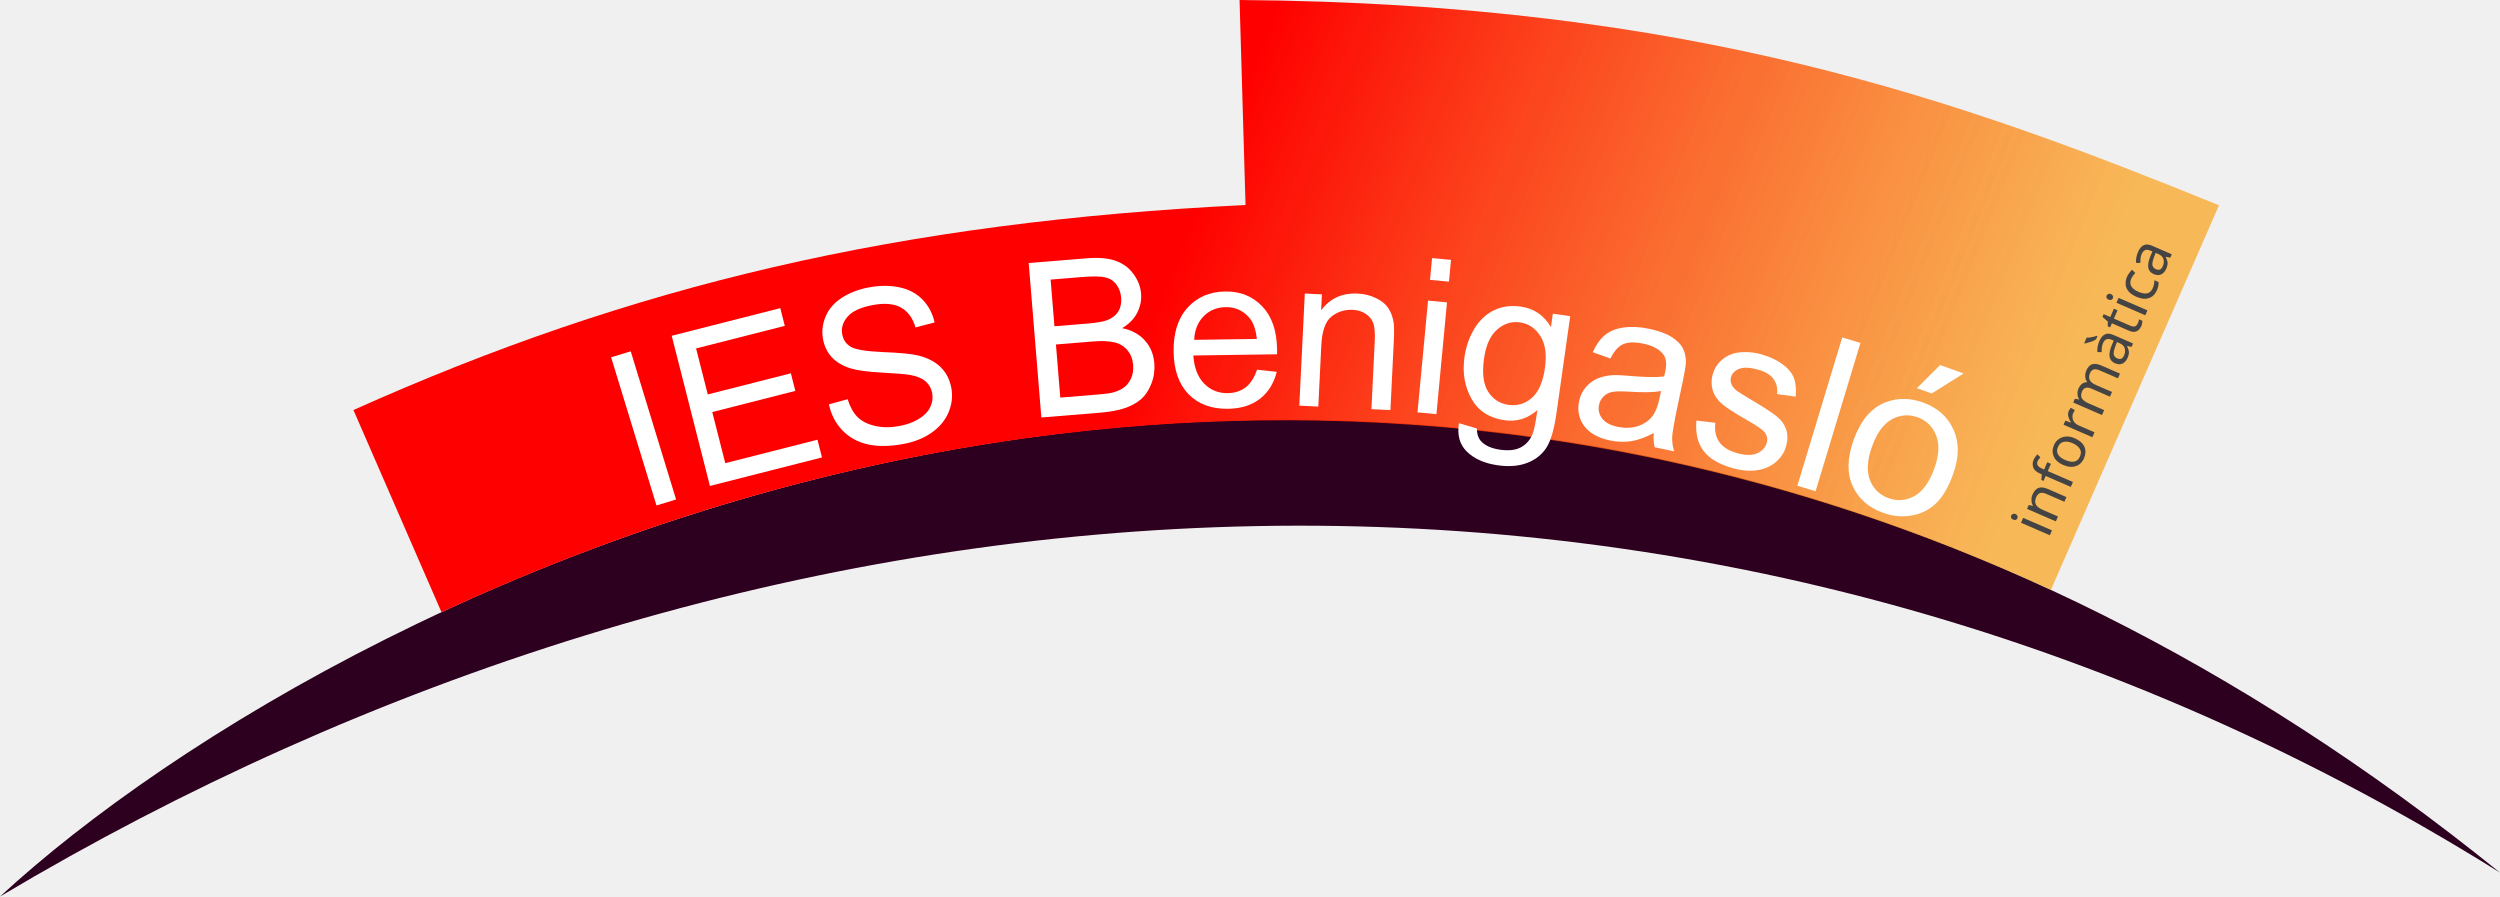
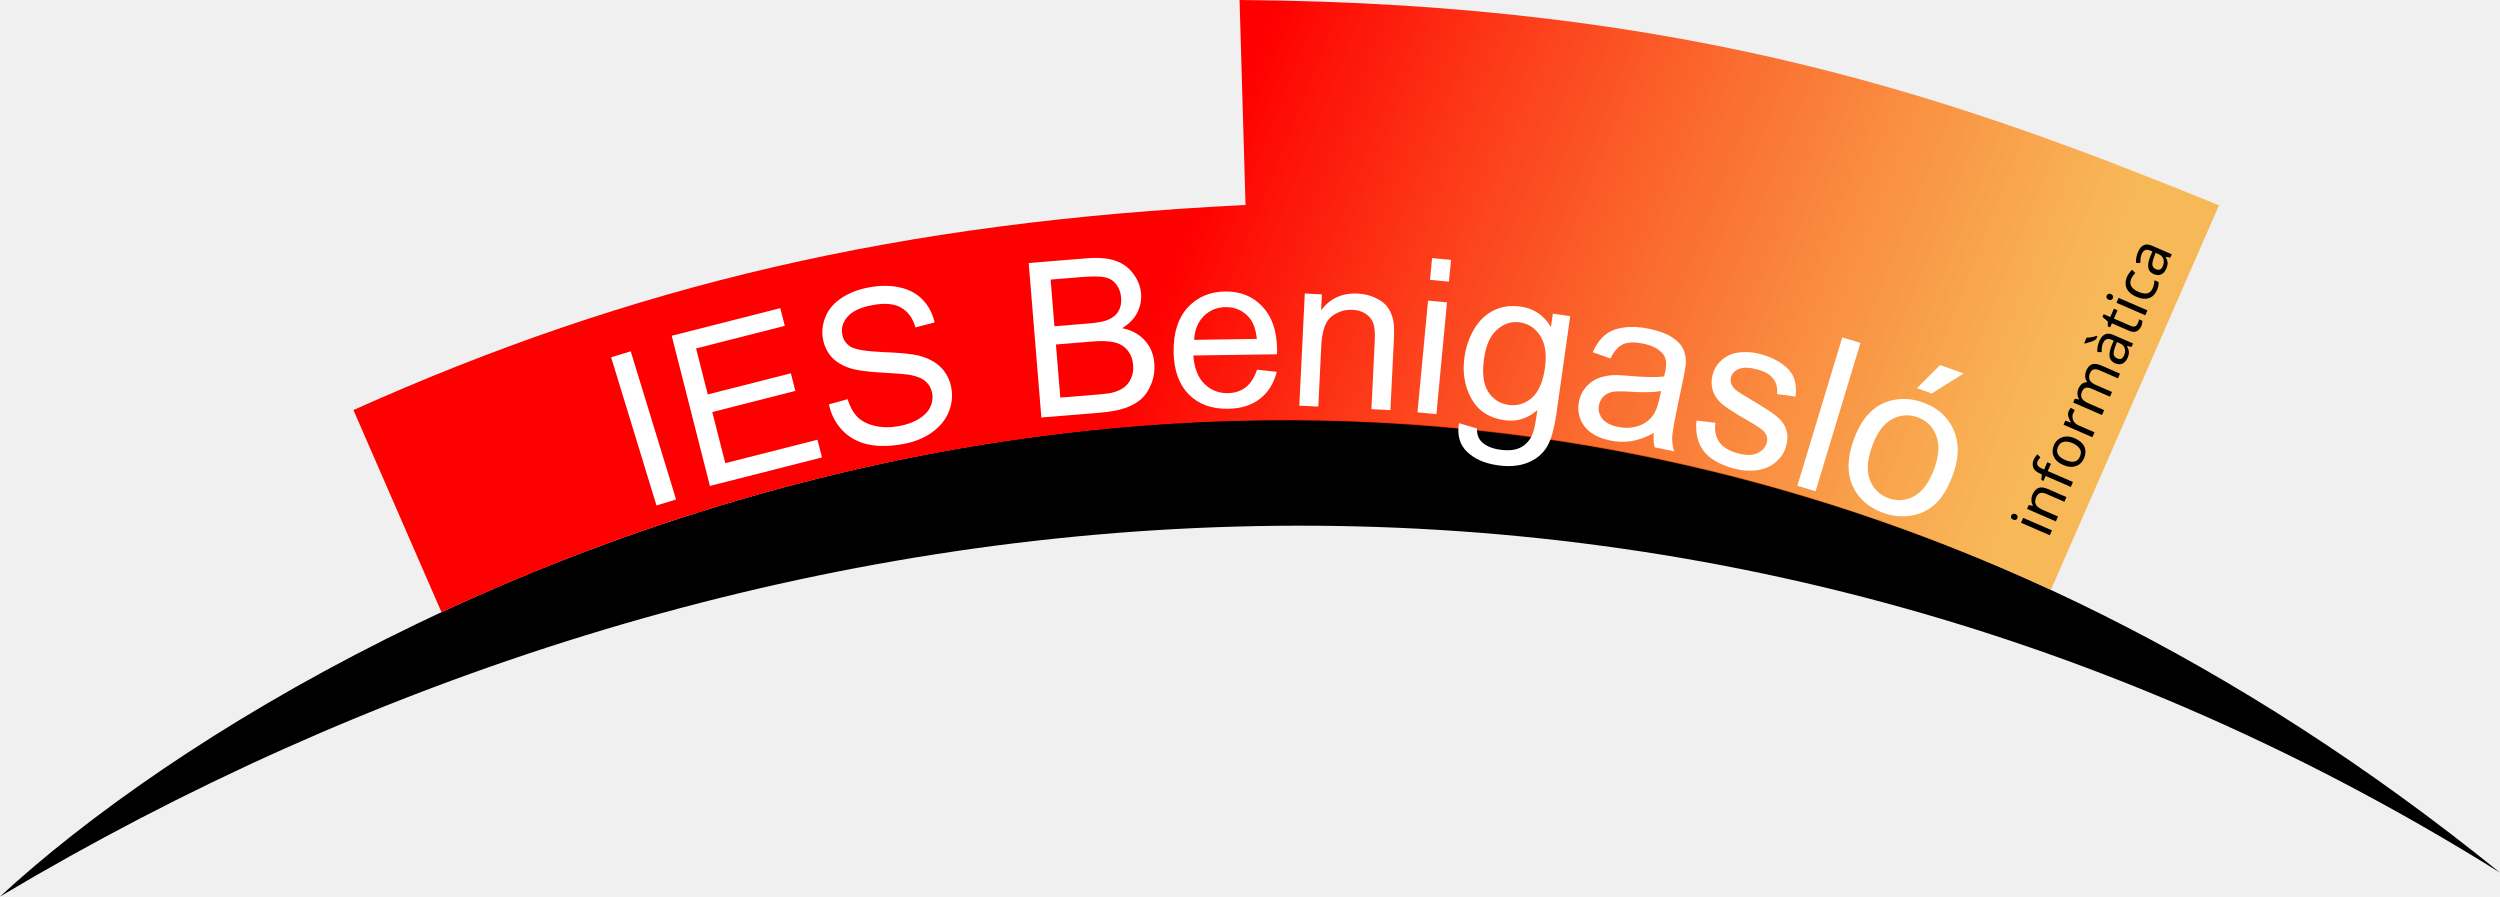
<svg xmlns="http://www.w3.org/2000/svg" xmlns:xlink="http://www.w3.org/1999/xlink" width="167.86mm" height="60.197mm" viewBox="0 0 167.86 60.197" version="1.1" id="svg8">
  <defs id="defs2">
    <linearGradient id="linearGradient2606">
      <stop style="stop-color:#77216f;stop-opacity:0;" offset="0" id="stop2604" />
      <stop style="stop-color:#77216f;stop-opacity:1;" offset="1" id="stop2602" />
    </linearGradient>
    <linearGradient id="linearGradient2598">
      <stop style="stop-color:#77216f;stop-opacity:0;" offset="0" id="stop2596" />
      <stop style="stop-color:#77216f;stop-opacity:1;" offset="1" id="stop2594" />
    </linearGradient>
    <linearGradient id="linearGradient895-7">
      <stop style="stop-color:#fe0000;stop-opacity:1" offset="0" id="stop891" />
      <stop id="stop899" offset="1" style="stop-color:#fba015;stop-opacity:0.69" />
    </linearGradient>
    <linearGradient xlink:href="#linearGradient895-7" id="linearGradient897" x1="117.521" y1="42.901" x2="171.763" y2="64.487" gradientUnits="userSpaceOnUse" />
    <linearGradient xlink:href="#linearGradient2598" id="linearGradient2558" x1="171.438" y1="50.499" x2="182.948" y2="50.499" gradientUnits="userSpaceOnUse" />
    <linearGradient xlink:href="#linearGradient2606" id="linearGradient2560" x1="171.475" y1="57.119" x2="188.481" y2="57.119" gradientUnits="userSpaceOnUse" />
  </defs>
  <g id="layer1" transform="translate(-34.02399,-37.00109)">
-     <path id="path3744" d="M 34.024,97.199 C 83.349,67.787 146.527,61.015 201.884,95.593 130.738,38.07 57.035,75.96 34.024,97.199 Z" style="fill:#2c001e;fill-opacity:1;stroke:none;stroke-width:0.333;stroke-linecap:butt;stroke-linejoin:miter;stroke-miterlimit:4;stroke-dasharray:none;stroke-opacity:1" />
+     <path id="path3744" d="M 34.024,97.199 C 83.349,67.787 146.527,61.015 201.884,95.593 130.738,38.07 57.035,75.96 34.024,97.199 Z" style="fill:#000000;fill-opacity:1;stroke:none;stroke-width:0.333;stroke-linecap:butt;stroke-linejoin:miter;stroke-miterlimit:4;stroke-dasharray:none;stroke-opacity:1" />
    <path id="path4551" d="M 63.668,78.106 57.755,64.532 C 76.446,56.153 94.345,51.903 117.654,50.766 l -0.401,-13.765 c 30.491,0.225 48.473,6.757 65.763,13.783 L 171.73,76.605 C 120.959,53.3 76.921,72.008 63.668,78.106 Z" style="fill:url(#linearGradient897);fill-opacity:1;stroke:none;stroke-width:0.333;stroke-linecap:butt;stroke-linejoin:miter;stroke-miterlimit:4;stroke-dasharray:none;stroke-opacity:1" />
    <g id="text4555" style="font-style:normal;font-variant:normal;font-weight:normal;font-stretch:normal;font-size:50.8px;line-height:1.25;font-family:Arial;-inkscape-font-specification:'Arial, Normal';font-variant-ligatures:normal;font-variant-caps:normal;font-variant-numeric:normal;font-feature-settings:normal;text-align:start;letter-spacing:0px;word-spacing:0px;writing-mode:lr-tb;text-anchor:start;fill:#ffffff;fill-opacity:1;stroke:none;stroke-width:0.772" transform="matrix(0.2861304,0,0,0.2861304,-11.1464,83.79816)" aria-label="IES Benigasló">
      <path id="path848" style="font-style:normal;font-variant:normal;font-weight:normal;font-stretch:normal;font-size:50.8px;font-family:Arial;-inkscape-font-specification:'Arial, Normal';font-variant-ligatures:normal;font-variant-caps:normal;font-variant-numeric:normal;font-feature-settings:normal;text-align:start;writing-mode:lr-tb;text-anchor:start;fill:#ffffff;fill-opacity:1;stroke-width:0.772" d="m 311.918,-44.935 -10.644,-34.771 4.601,-1.409 10.644,34.771 z" />
      <path id="path850" style="font-style:normal;font-variant:normal;font-weight:normal;font-stretch:normal;font-size:50.8px;font-family:Arial;-inkscape-font-specification:'Arial, Normal';font-variant-ligatures:normal;font-variant-caps:normal;font-variant-numeric:normal;font-feature-settings:normal;text-align:start;writing-mode:lr-tb;text-anchor:start;fill:#ffffff;fill-opacity:1;stroke-width:0.772" d="m 324.457,-49.519 -8.967,-35.241 25.481,-6.484 1.058,4.159 -20.818,5.297 2.746,10.793 19.495,-4.961 1.052,4.135 -19.495,4.961 3.052,11.995 21.635,-5.505 1.058,4.159 z" />
      <path id="path852" style="font-style:normal;font-variant:normal;font-weight:normal;font-stretch:normal;font-size:50.8px;font-family:Arial;-inkscape-font-specification:'Arial, Normal';font-variant-ligatures:normal;font-variant-caps:normal;font-variant-numeric:normal;font-feature-settings:normal;text-align:start;writing-mode:lr-tb;text-anchor:start;fill:#ffffff;fill-opacity:1;stroke-width:0.772" d="m 352.381,-68.671 4.393,-1.208 q 0.809,2.626 2.273,4.148 1.484,1.493 4.121,2.12 2.632,0.602 5.682,0.043 2.708,-0.496 4.635,-1.681 1.926,-1.185 2.672,-2.759 0.765,-1.603 0.462,-3.262 -0.308,-1.684 -1.512,-2.749 -1.208,-1.09 -3.609,-1.533 -1.542,-0.297 -6.685,-0.566 -5.148,-0.293 -7.316,-0.98 -2.808,-0.873 -4.438,-2.616 -1.611,-1.773 -2.062,-4.237 -0.496,-2.708 0.612,-5.332 1.104,-2.648 3.832,-4.409 2.729,-1.761 6.34,-2.422 3.977,-0.729 7.239,0.01 3.282,0.71 5.373,2.899 2.091,2.189 2.789,5.314 l -4.476,1.173 q -0.987,-3.324 -3.427,-4.668 -2.416,-1.348 -6.539,-0.593 -4.294,0.787 -5.98,2.735 -1.666,1.919 -1.259,4.139 0.353,1.927 1.972,2.917 1.594,0.994 7.594,1.257 6.019,0.234 8.345,0.816 3.387,0.867 5.282,2.815 1.891,1.923 2.418,4.802 0.523,2.855 -0.647,5.692 -1.174,2.813 -3.989,4.791 -2.795,1.949 -6.626,2.651 -4.855,0.889 -8.408,0.078 -3.529,-0.816 -5.926,-3.302 -2.377,-2.515 -3.132,-6.084 z" />
      <path id="path854" style="font-style:normal;font-variant:normal;font-weight:normal;font-stretch:normal;font-size:50.8px;font-family:Arial;-inkscape-font-specification:'Arial, Normal';font-variant-ligatures:normal;font-variant-caps:normal;font-variant-numeric:normal;font-feature-settings:normal;text-align:start;writing-mode:lr-tb;text-anchor:start;fill:#ffffff;fill-opacity:1;stroke-width:0.772" d="m 402.231,-65.583 -2.968,-36.242 13.597,-1.113 q 4.153,-0.34 6.741,0.568 2.611,0.881 4.208,3.065 1.62,2.157 1.825,4.654 0.19,2.324 -0.902,4.479 -1.093,2.155 -3.536,3.625 3.367,0.695 5.313,2.875 1.97,2.178 2.229,5.343 0.209,2.546 -0.699,4.836 -0.885,2.263 -2.37,3.579 -1.485,1.316 -3.832,2.131 -2.325,0.788 -5.786,1.071 z m 3.075,-21.406 7.837,-0.642 q 3.189,-0.261 4.539,-0.795 1.785,-0.694 2.596,-2.029 0.836,-1.338 0.68,-3.241 -0.148,-1.805 -1.124,-3.094 -0.979,-1.314 -2.626,-1.676 -1.649,-0.388 -5.556,-0.068 l -7.244,0.593 z m 1.371,16.737 9.024,-0.739 q 2.324,-0.19 3.249,-0.44 1.632,-0.432 2.688,-1.216 1.056,-0.783 1.665,-2.152 0.608,-1.394 0.466,-3.124 -0.166,-2.027 -1.326,-3.425 -1.162,-1.423 -3.065,-1.864 -1.88,-0.468 -5.341,-0.185 l -8.381,0.686 z" />
      <path id="path856" style="font-style:normal;font-variant:normal;font-weight:normal;font-stretch:normal;font-size:50.8px;font-family:Arial;-inkscape-font-specification:'Arial, Normal';font-variant-ligatures:normal;font-variant-caps:normal;font-variant-numeric:normal;font-feature-settings:normal;text-align:start;writing-mode:lr-tb;text-anchor:start;fill:#ffffff;fill-opacity:1;stroke-width:0.772" d="m 452.854,-76.801 4.621,0.504 q -1.033,4.059 -3.952,6.333 -2.919,2.275 -7.508,2.341 -5.779,0.084 -9.228,-3.414 -3.425,-3.523 -3.518,-9.946 -0.096,-6.647 3.273,-10.367 3.37,-3.72 8.826,-3.799 5.283,-0.076 8.683,3.471 3.4,3.548 3.495,10.071 0.006,0.397 -0.008,1.191 l -19.643,0.284 q 0.311,4.337 2.552,6.611 2.241,2.275 5.539,2.227 2.455,-0.036 4.173,-1.35 1.717,-1.315 2.693,-4.157 z m -14.763,-7.005 14.708,-0.213 q -0.346,-3.319 -1.759,-4.961 -2.17,-2.549 -5.568,-2.499 -3.075,0.045 -5.154,2.134 -2.054,2.089 -2.227,5.539 z" />
      <path id="path858" style="font-style:normal;font-variant:normal;font-weight:normal;font-stretch:normal;font-size:50.8px;font-family:Arial;-inkscape-font-specification:'Arial, Normal';font-variant-ligatures:normal;font-variant-caps:normal;font-variant-numeric:normal;font-feature-settings:normal;text-align:start;writing-mode:lr-tb;text-anchor:start;fill:#ffffff;fill-opacity:1;stroke-width:0.772" d="m 462.767,-68.36 1.286,-26.311 4.014,0.196 -0.183,3.741 q 3.111,-4.194 8.586,-3.926 2.378,0.116 4.318,1.08 1.966,0.94 2.889,2.376 0.923,1.436 1.226,3.363 0.187,1.251 0.036,4.348 l -0.791,16.178 -4.46,-0.218 0.782,-16.005 q 0.133,-2.725 -0.322,-4.089 -0.454,-1.388 -1.753,-2.246 -1.273,-0.882 -3.057,-0.969 -2.849,-0.139 -5.019,1.568 -2.145,1.708 -2.392,6.762 l -0.702,14.37 z" />
      <path id="path860" style="font-style:normal;font-variant:normal;font-weight:normal;font-stretch:normal;font-size:50.8px;font-family:Arial;-inkscape-font-specification:'Arial, Normal';font-variant-ligatures:normal;font-variant-caps:normal;font-variant-numeric:normal;font-feature-settings:normal;text-align:start;writing-mode:lr-tb;text-anchor:start;fill:#ffffff;fill-opacity:1;stroke-width:0.772" d="m 493.436,-97.876 0.483,-5.112 4.445,0.42 -0.483,5.112 z m -2.938,31.091 2.479,-26.226 4.445,0.42 -2.479,26.226 z" />
      <path id="path862" style="font-style:normal;font-variant:normal;font-weight:normal;font-stretch:normal;font-size:50.8px;font-family:Arial;-inkscape-font-specification:'Arial, Normal';font-variant-ligatures:normal;font-variant-caps:normal;font-variant-numeric:normal;font-feature-settings:normal;text-align:start;writing-mode:lr-tb;text-anchor:start;fill:#ffffff;fill-opacity:1;stroke-width:0.772" d="m 500.235,-64.249 4.208,1.247 q -0.011,2.028 1.088,3.11 1.472,1.461 4.321,1.864 3.07,0.435 4.914,-0.557 1.844,-0.992 2.746,-3.119 0.535,-1.302 1.122,-5.628 -3.381,3.004 -7.704,2.392 -5.379,-0.761 -7.777,-5.059 -2.398,-4.298 -1.63,-9.725 0.528,-3.733 2.324,-6.686 1.799,-2.977 4.597,-4.335 2.822,-1.354 6.285,-0.864 4.617,0.654 7.085,4.811 l 0.445,-3.144 4.077,0.577 -3.191,22.546 q -0.862,6.091 -2.473,8.443 -1.59,2.38 -4.5,3.472 -2.886,1.095 -6.815,0.539 -4.666,-0.66 -7.241,-3.179 -2.578,-2.494 -1.882,-6.705 z m 5.877,-15.151 q -0.727,5.133 0.978,7.779 1.705,2.646 4.775,3.081 3.045,0.431 5.439,-1.61 2.397,-2.066 3.106,-7.076 0.678,-4.789 -1.115,-7.523 -1.768,-2.73 -4.764,-3.154 -2.947,-0.417 -5.351,1.698 -2.4,2.09 -3.068,6.806 z" />
      <path id="path864" style="font-style:normal;font-variant:normal;font-weight:normal;font-stretch:normal;font-size:50.8px;font-family:Arial;-inkscape-font-specification:'Arial, Normal';font-variant-ligatures:normal;font-variant-caps:normal;font-variant-numeric:normal;font-feature-settings:normal;text-align:start;writing-mode:lr-tb;text-anchor:start;fill:#ffffff;fill-opacity:1;stroke-width:0.772" d="m 545.959,-61.953 q -2.862,1.551 -5.299,1.924 -2.412,0.378 -4.985,-0.165 -4.247,-0.896 -6.093,-3.441 -1.841,-2.569 -1.16,-5.797 0.4,-1.893 1.577,-3.267 1.207,-1.393 2.79,-2.048 1.607,-0.649 3.457,-0.766 1.358,-0.068 4.022,0.164 5.424,0.486 8.108,0.139 0.214,-0.893 0.265,-1.136 0.563,-2.67 -0.444,-4.023 -1.362,-1.834 -4.663,-2.53 -3.082,-0.65 -4.793,0.129 -1.682,0.761 -2.964,3.355 l -4.149,-1.484 q 1.161,-2.62 2.85,-4.013 1.693,-1.417 4.407,-1.783 2.719,-0.39 6.044,0.312 3.301,0.697 5.2,1.909 1.899,1.212 2.619,2.606 0.725,1.37 0.734,3.248 -0.017,1.163 -0.632,4.075 l -1.229,5.825 q -1.286,6.092 -1.362,7.774 -0.047,1.663 0.466,3.318 l -4.563,-0.963 q -0.393,-1.503 -0.203,-3.364 z m 1.695,-9.833 q -2.583,0.469 -7.484,0.145 -2.776,-0.18 -3.995,0.07 -1.219,0.25 -2.025,1.068 -0.801,0.794 -1.042,1.935 -0.369,1.747 0.696,3.189 1.089,1.447 3.637,1.984 2.524,0.533 4.72,-0.145 2.201,-0.702 3.528,-2.424 1.016,-1.332 1.626,-4.22 z" />
      <path id="path866" style="font-style:normal;font-variant:normal;font-weight:normal;font-stretch:normal;font-size:50.8px;font-family:Arial;-inkscape-font-specification:'Arial, Normal';font-variant-ligatures:normal;font-variant-caps:normal;font-variant-numeric:normal;font-feature-settings:normal;text-align:start;writing-mode:lr-tb;text-anchor:start;fill:#ffffff;fill-opacity:1;stroke-width:0.772" d="m 555.965,-64.856 4.439,0.521 q -0.357,2.656 0.886,4.472 1.267,1.823 4.205,2.645 2.962,0.829 4.729,0.036 1.774,-0.817 2.229,-2.442 0.408,-1.457 -0.624,-2.647 -0.723,-0.821 -3.987,-2.687 -4.395,-2.518 -5.994,-3.892 -1.568,-1.392 -2.096,-3.188 -0.497,-1.813 0.024,-3.677 0.475,-1.696 1.64,-2.915 1.196,-1.237 2.801,-1.818 1.21,-0.46 3.071,-0.48 1.891,-0.038 3.873,0.517 2.986,0.836 4.991,2.324 2.029,1.495 2.689,3.277 0.667,1.758 0.385,4.332 l -4.365,-0.603 q 0.261,-2.039 -0.817,-3.525 -1.054,-1.48 -3.562,-2.182 -2.962,-0.829 -4.502,-0.204 -1.54,0.625 -1.908,1.939 -0.234,0.836 0.104,1.652 0.332,0.84 1.327,1.608 0.578,0.419 3.491,2.162 4.222,2.495 5.793,3.784 1.602,1.272 2.214,3.041 0.613,1.768 -0.002,3.966 -0.602,2.15 -2.402,3.707 -1.77,1.54 -4.429,1.929 -2.652,0.365 -5.638,-0.47 -4.945,-1.384 -6.973,-4.166 -2.005,-2.776 -1.592,-7.014 z" />
      <path id="path868" style="font-style:normal;font-variant:normal;font-weight:normal;font-stretch:normal;font-size:50.8px;font-family:Arial;-inkscape-font-specification:'Arial, Normal';font-variant-ligatures:normal;font-variant-caps:normal;font-variant-numeric:normal;font-feature-settings:normal;text-align:start;writing-mode:lr-tb;text-anchor:start;fill:#ffffff;fill-opacity:1;stroke-width:0.772" d="m 579.64,-49.564 10.531,-34.805 4.274,1.293 -10.531,34.805 z" />
      <path id="path870" style="font-style:normal;font-variant:normal;font-weight:normal;font-stretch:normal;font-size:50.8px;font-family:Arial;-inkscape-font-specification:'Arial, Normal';font-variant-ligatures:normal;font-variant-caps:normal;font-variant-numeric:normal;font-feature-settings:normal;text-align:start;writing-mode:lr-tb;text-anchor:start;fill:#ffffff;fill-opacity:1;stroke-width:0.772" d="m 592.843,-60.315 q 2.47,-6.888 7.488,-8.831 4.187,-1.608 8.787,0.041 5.113,1.833 7.153,6.359 2.048,4.503 -0.07,10.41 -1.716,4.787 -4.152,7.023 -2.404,2.221 -5.703,2.751 -3.276,0.538 -6.522,-0.625 -5.207,-1.867 -7.232,-6.361 -2.002,-4.486 0.25,-10.767 z m 4.32,1.549 q -1.708,4.763 -0.484,7.89 1.233,3.103 4.385,4.234 3.129,1.122 6.061,-0.515 2.932,-1.637 4.682,-6.517 1.649,-4.6 0.393,-7.712 -1.224,-3.127 -4.33,-4.24 -3.152,-1.13 -6.076,0.483 -2.924,1.613 -4.631,6.376 z m 10.524,-13.697 5.45,-5.424 5.51,1.976 -7.481,4.696 z" />
    </g>
    <g id="g1576" style="stroke:url(#linearGradient2558)">
      <g id="g1725" style="fill:none" />
    </g>
    <g id="g1580" transform="translate(-0.03728,0.4819196)" style="fill:none;stroke:url(#linearGradient2560)" />
-     <text xml:space="preserve" style="font-style:normal;font-weight:normal;font-size:3.932px;line-height:1.25;font-family:sans-serif;fill:#444444;fill-opacity:1;stroke:none;stroke-width:0.098" x="1.081" y="186.507" id="text2815" transform="rotate(-66.54518)">
-       <tspan id="tspan2813" style="fill:#444444;fill-opacity:1;stroke-width:0.098" x="1.081" y="186.507">informàtica</tspan>
+     <text xml:space="preserve" style="font-style:normal;font-weight:normal;font-size:3.932px;line-height:1.25;font-family:sans-serif;fill:#000000;fill-opacity:1;stroke:none;stroke-width:0.098" x="1.081" y="186.507" id="text2815" transform="rotate(-66.54518)">
+       <tspan id="tspan2813" style="fill:#000000;fill-opacity:1;stroke-width:0.098" x="1.081" y="186.507">informàtica</tspan>
    </text>
  </g>
</svg>
